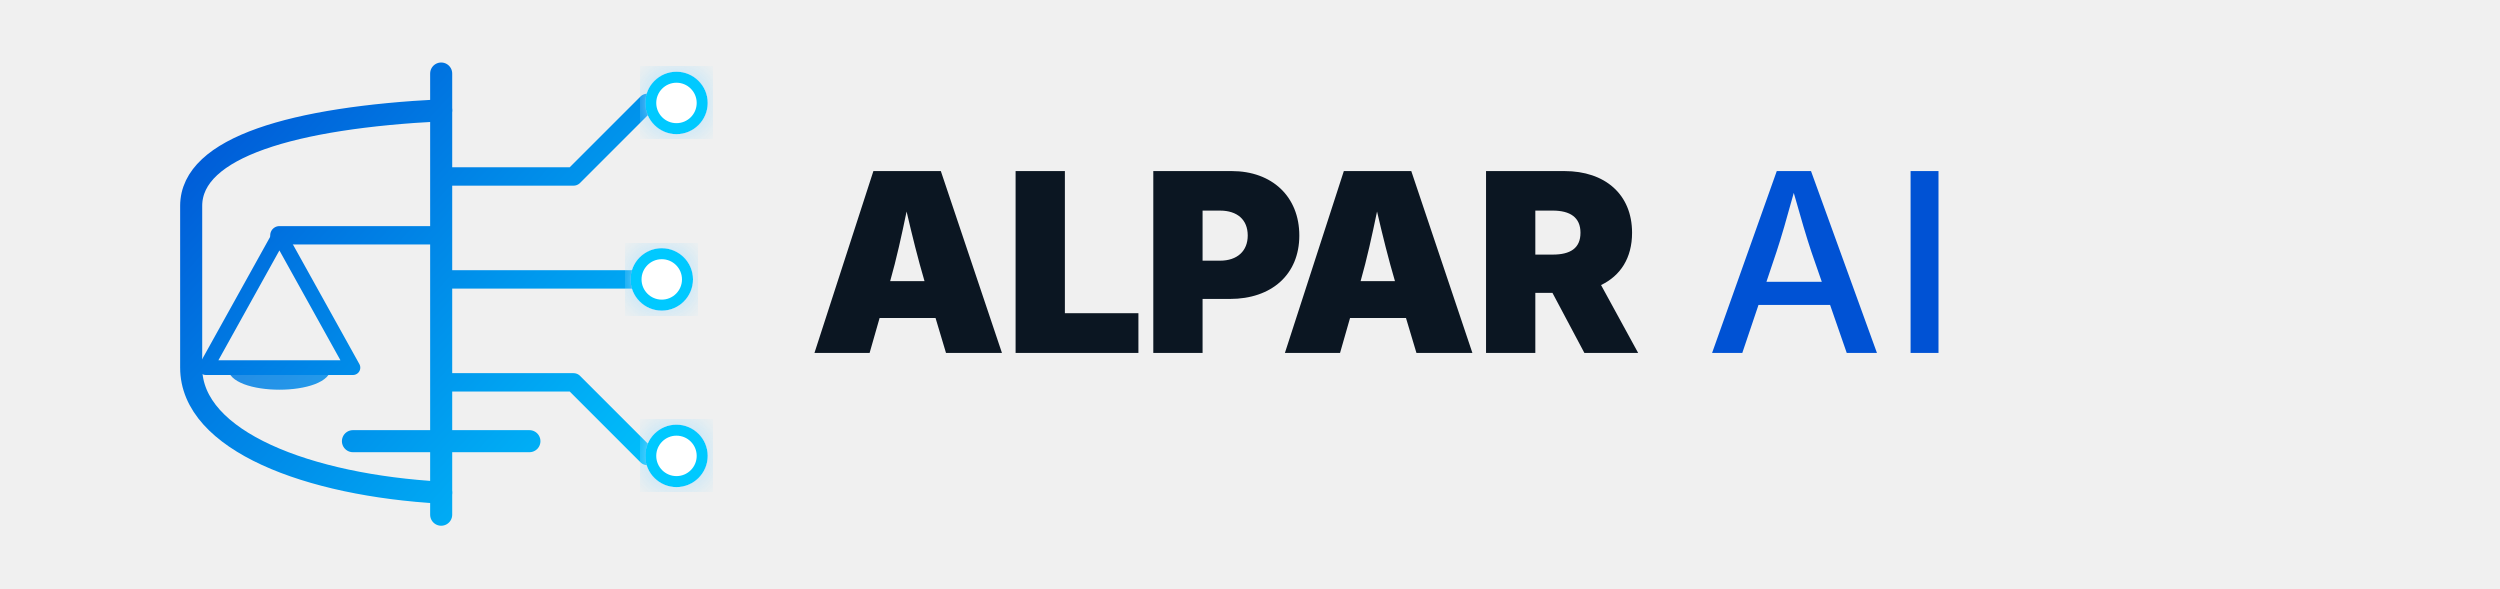
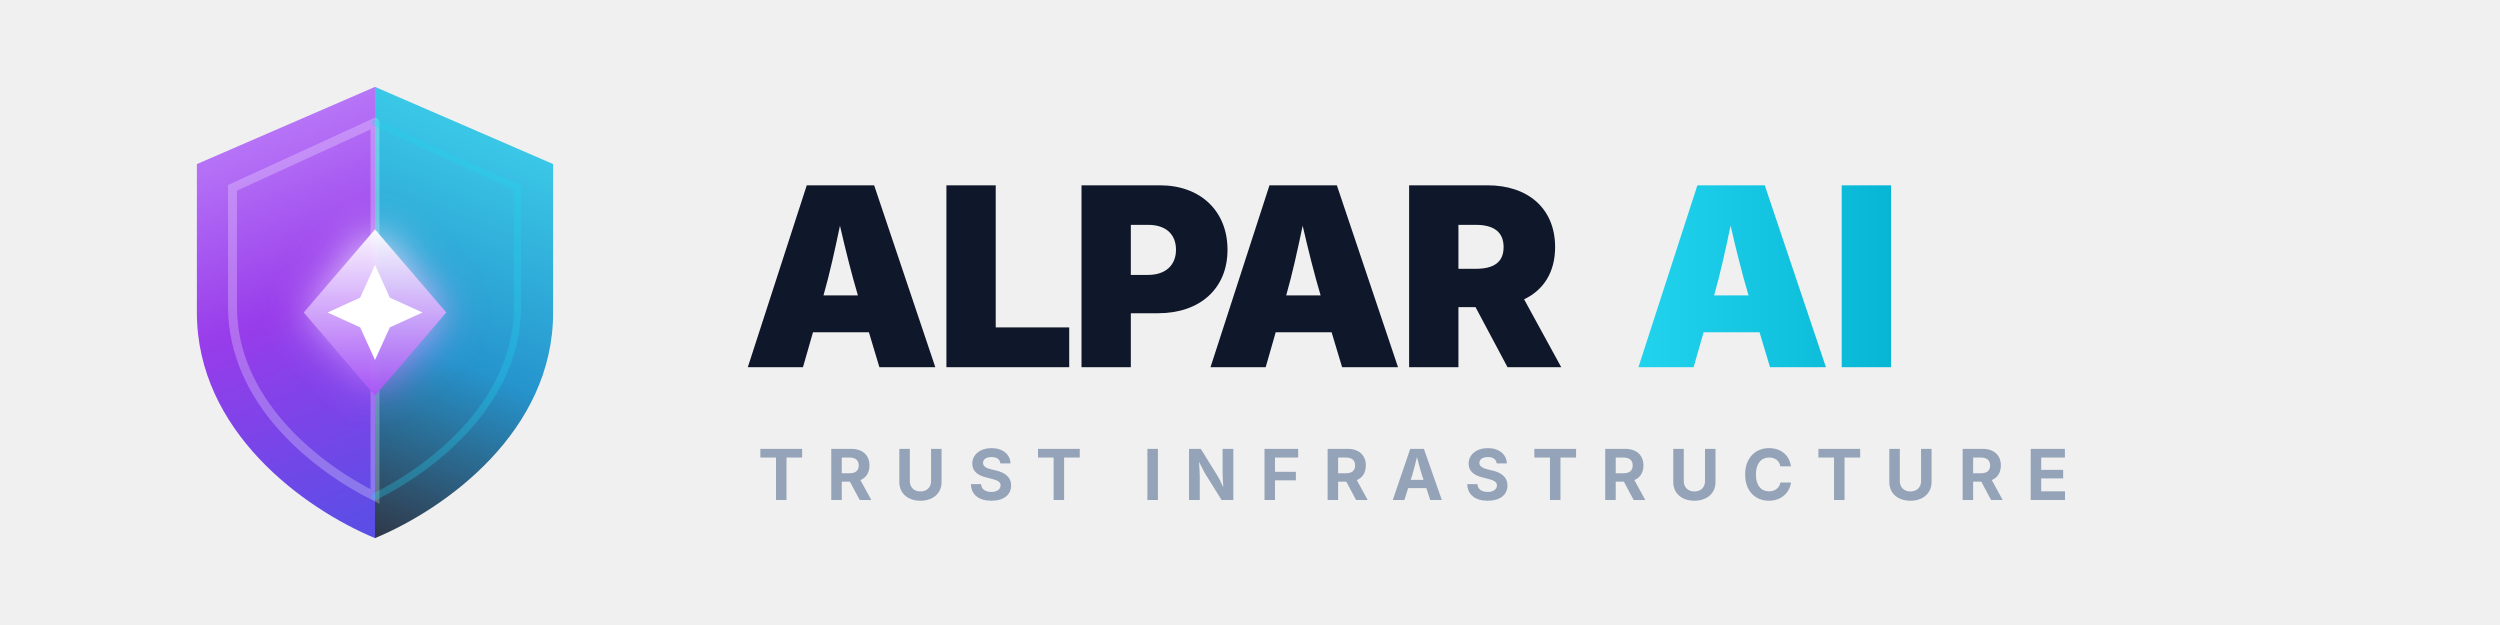
- <svg xmlns="http://www.w3.org/2000/svg" viewBox="0 0 340 80" width="340" height="80" role="img" aria-label="ALPAR AI">
+ <svg xmlns="http://www.w3.org/2000/svg" viewBox="0 0 320 80" width="320" height="80" fill="none" role="img" aria-label="ALPAR AI">
  <defs>
-     <linearGradient id="alpar-accent-grad-light" x1="16" y1="10" x2="82" y2="70" gradientUnits="userSpaceOnUse">
-       <stop offset="0%" stop-color="#0052D4" />
-       <stop offset="100%" stop-color="#00C9FF" />
+     <linearGradient id="logo-shield-left" x1="20" y1="12" x2="50" y2="88" gradientUnits="userSpaceOnUse">
+       <stop offset="0%" stop-color="#C084FC" />
+       <stop offset="50%" stop-color="#9333EA" />
+       <stop offset="100%" stop-color="#4F46E5" />
    </linearGradient>
-     <filter id="alpar-neon-glow-light" x="-20%" y="-20%" width="140%" height="140%">
-       <feGaussianBlur stdDeviation="2" result="blur" />
+     <linearGradient id="logo-shield-right" x1="80" y1="12" x2="50" y2="88" gradientUnits="userSpaceOnUse">
+       <stop offset="0%" stop-color="#22D3EE" />
+       <stop offset="60%" stop-color="#0284C7" />
+       <stop offset="100%" stop-color="#0F172A" />
+     </linearGradient>
+     <linearGradient id="logo-core-grad" x1="50" y1="36" x2="50" y2="64" gradientUnits="userSpaceOnUse">
+       <stop offset="0%" stop-color="#FFFFFF" />
+       <stop offset="100%" stop-color="#A855F7" />
+     </linearGradient>
+     <linearGradient id="logo-text-alpar" x1="0" y1="0" x2="1" y2="0">
+       <stop offset="0%" stop-color="#FFFFFF" />
+       <stop offset="100%" stop-color="#E2E8F0" />
+     </linearGradient>
+     <linearGradient id="logo-text-ai" x1="0" y1="0" x2="1" y2="0">
+       <stop offset="0%" stop-color="#22D3EE" />
+       <stop offset="100%" stop-color="#06B6D4" />
+     </linearGradient>
+     <filter id="logo-glow" x="-40%" y="-40%" width="180%" height="180%">
+       <feGaussianBlur stdDeviation="3.5" result="blur" />
      <feMerge>
        <feMergeNode in="blur" />
        <feMergeNode in="SourceGraphic" />
      </feMerge>
    </filter>
  </defs>
-   <g transform="translate(10, 0)">
-     <path d="M 50,10 V 70" stroke="url(#alpar-accent-grad-light)" stroke-width="3" stroke-linecap="round" />
-     <path d="M 50,15 C 30,16 16,20 16,28 V 50 C 16,60 32,66 50,67" fill="none" stroke="url(#alpar-accent-grad-light)" stroke-width="3" stroke-linecap="round" />
-     <path d="M 50,32 H 28" stroke="url(#alpar-accent-grad-light)" stroke-width="2.5" stroke-linecap="round" />
-     <path d="M 28,32 L 18,50 H 38 Z" fill="none" stroke="url(#alpar-accent-grad-light)" stroke-width="2" stroke-linejoin="round" />
-     <path d="M 21,50 C 21,54 35,54 35,50 Z" fill="url(#alpar-accent-grad-light)" opacity="0.85" />
-     <path d="M 38,60 H 62" stroke="url(#alpar-accent-grad-light)" stroke-width="3" stroke-linecap="round" />
-     <path d="M 50,24 H 68 L 78,14 H 82" fill="none" stroke="url(#alpar-accent-grad-light)" stroke-width="2.5" stroke-linecap="round" stroke-linejoin="round" />
-     <circle cx="82" cy="14" r="3.5" fill="#FFFFFF" stroke="#00C9FF" stroke-width="1.5" filter="url(#alpar-neon-glow-light)" />
-     <path d="M 50,38 H 80" fill="none" stroke="url(#alpar-accent-grad-light)" stroke-width="2.5" stroke-linecap="round" />
-     <circle cx="80" cy="38" r="3.5" fill="#FFFFFF" stroke="#00C9FF" stroke-width="1.5" filter="url(#alpar-neon-glow-light)" />
-     <path d="M 50,52 H 68 L 78,62 H 82" fill="none" stroke="url(#alpar-accent-grad-light)" stroke-width="2.5" stroke-linecap="round" stroke-linejoin="round" />
-     <circle cx="82" cy="62" r="3.5" fill="#FFFFFF" stroke="#00C9FF" stroke-width="1.5" filter="url(#alpar-neon-glow-light)" />
+   <g transform="translate(10, 2) scale(0.76)">
+     <path d="M 50,12 L 20,25 V 50 C 20,70 38,83 50,88 Z" fill="url(#logo-shield-left)" fill-opacity="0.95" />
+     <path d="M 50,12 L 80,25 V 50 C 80,70 62,83 50,88 Z" fill="url(#logo-shield-right)" fill-opacity="0.85" />
+     <path d="M 50,18 L 26,29 V 49 C 26,65 40,76 50,81 V 18" stroke="#FFFFFF" stroke-width="1.5" stroke-opacity="0.25" stroke-linecap="round" />
+     <path d="M 50,18 L 74,29 V 49 C 74,65 60,76 50,81" stroke="#22D3EE" stroke-width="1.2" stroke-opacity="0.3" stroke-linecap="round" />
+     <path d="M 50,36 L 62,50 L 50,64 L 38,50 Z" fill="url(#logo-core-grad)" filter="url(#logo-glow)" opacity="0.95" />
+     <path d="M 50,42 L 52.5,47.5 L 58,50 L 52.5,52.5 L 50,58 L 47.5,52.5 L 42,50 L 47.5,47.5 Z" fill="#FFFFFF" />
  </g>
-   <g transform="translate(110, 0)" font-family="Inter, -apple-system, BlinkMacSystemFont, 'Segoe UI', system-ui, sans-serif" font-weight="900" letter-spacing="-0.5">
-     <text x="0" y="48" font-size="34" fill="#0B1622">ALPAR</text>
-     <text x="122" y="48" font-size="34" font-weight="500" fill="#0052D4" letter-spacing="1">AI</text>
+   <g transform="translate(95, 0)" font-family="Inter, -apple-system, BlinkMacSystemFont, 'Segoe UI', system-ui, sans-serif">
+     <text x="0" y="47" font-size="32" font-weight="900" letter-spacing="-0.8" fill="#0F172A">ALPAR</text>
+     <text x="114" y="47" font-size="32" font-weight="900" letter-spacing="-0.2" fill="url(#logo-text-ai)">AI</text>
+     <text x="2" y="64" font-size="9" font-weight="700" letter-spacing="2.8" fill="#94A3B8" text-transform="uppercase">TRUST INFRASTRUCTURE</text>
  </g>
</svg>
